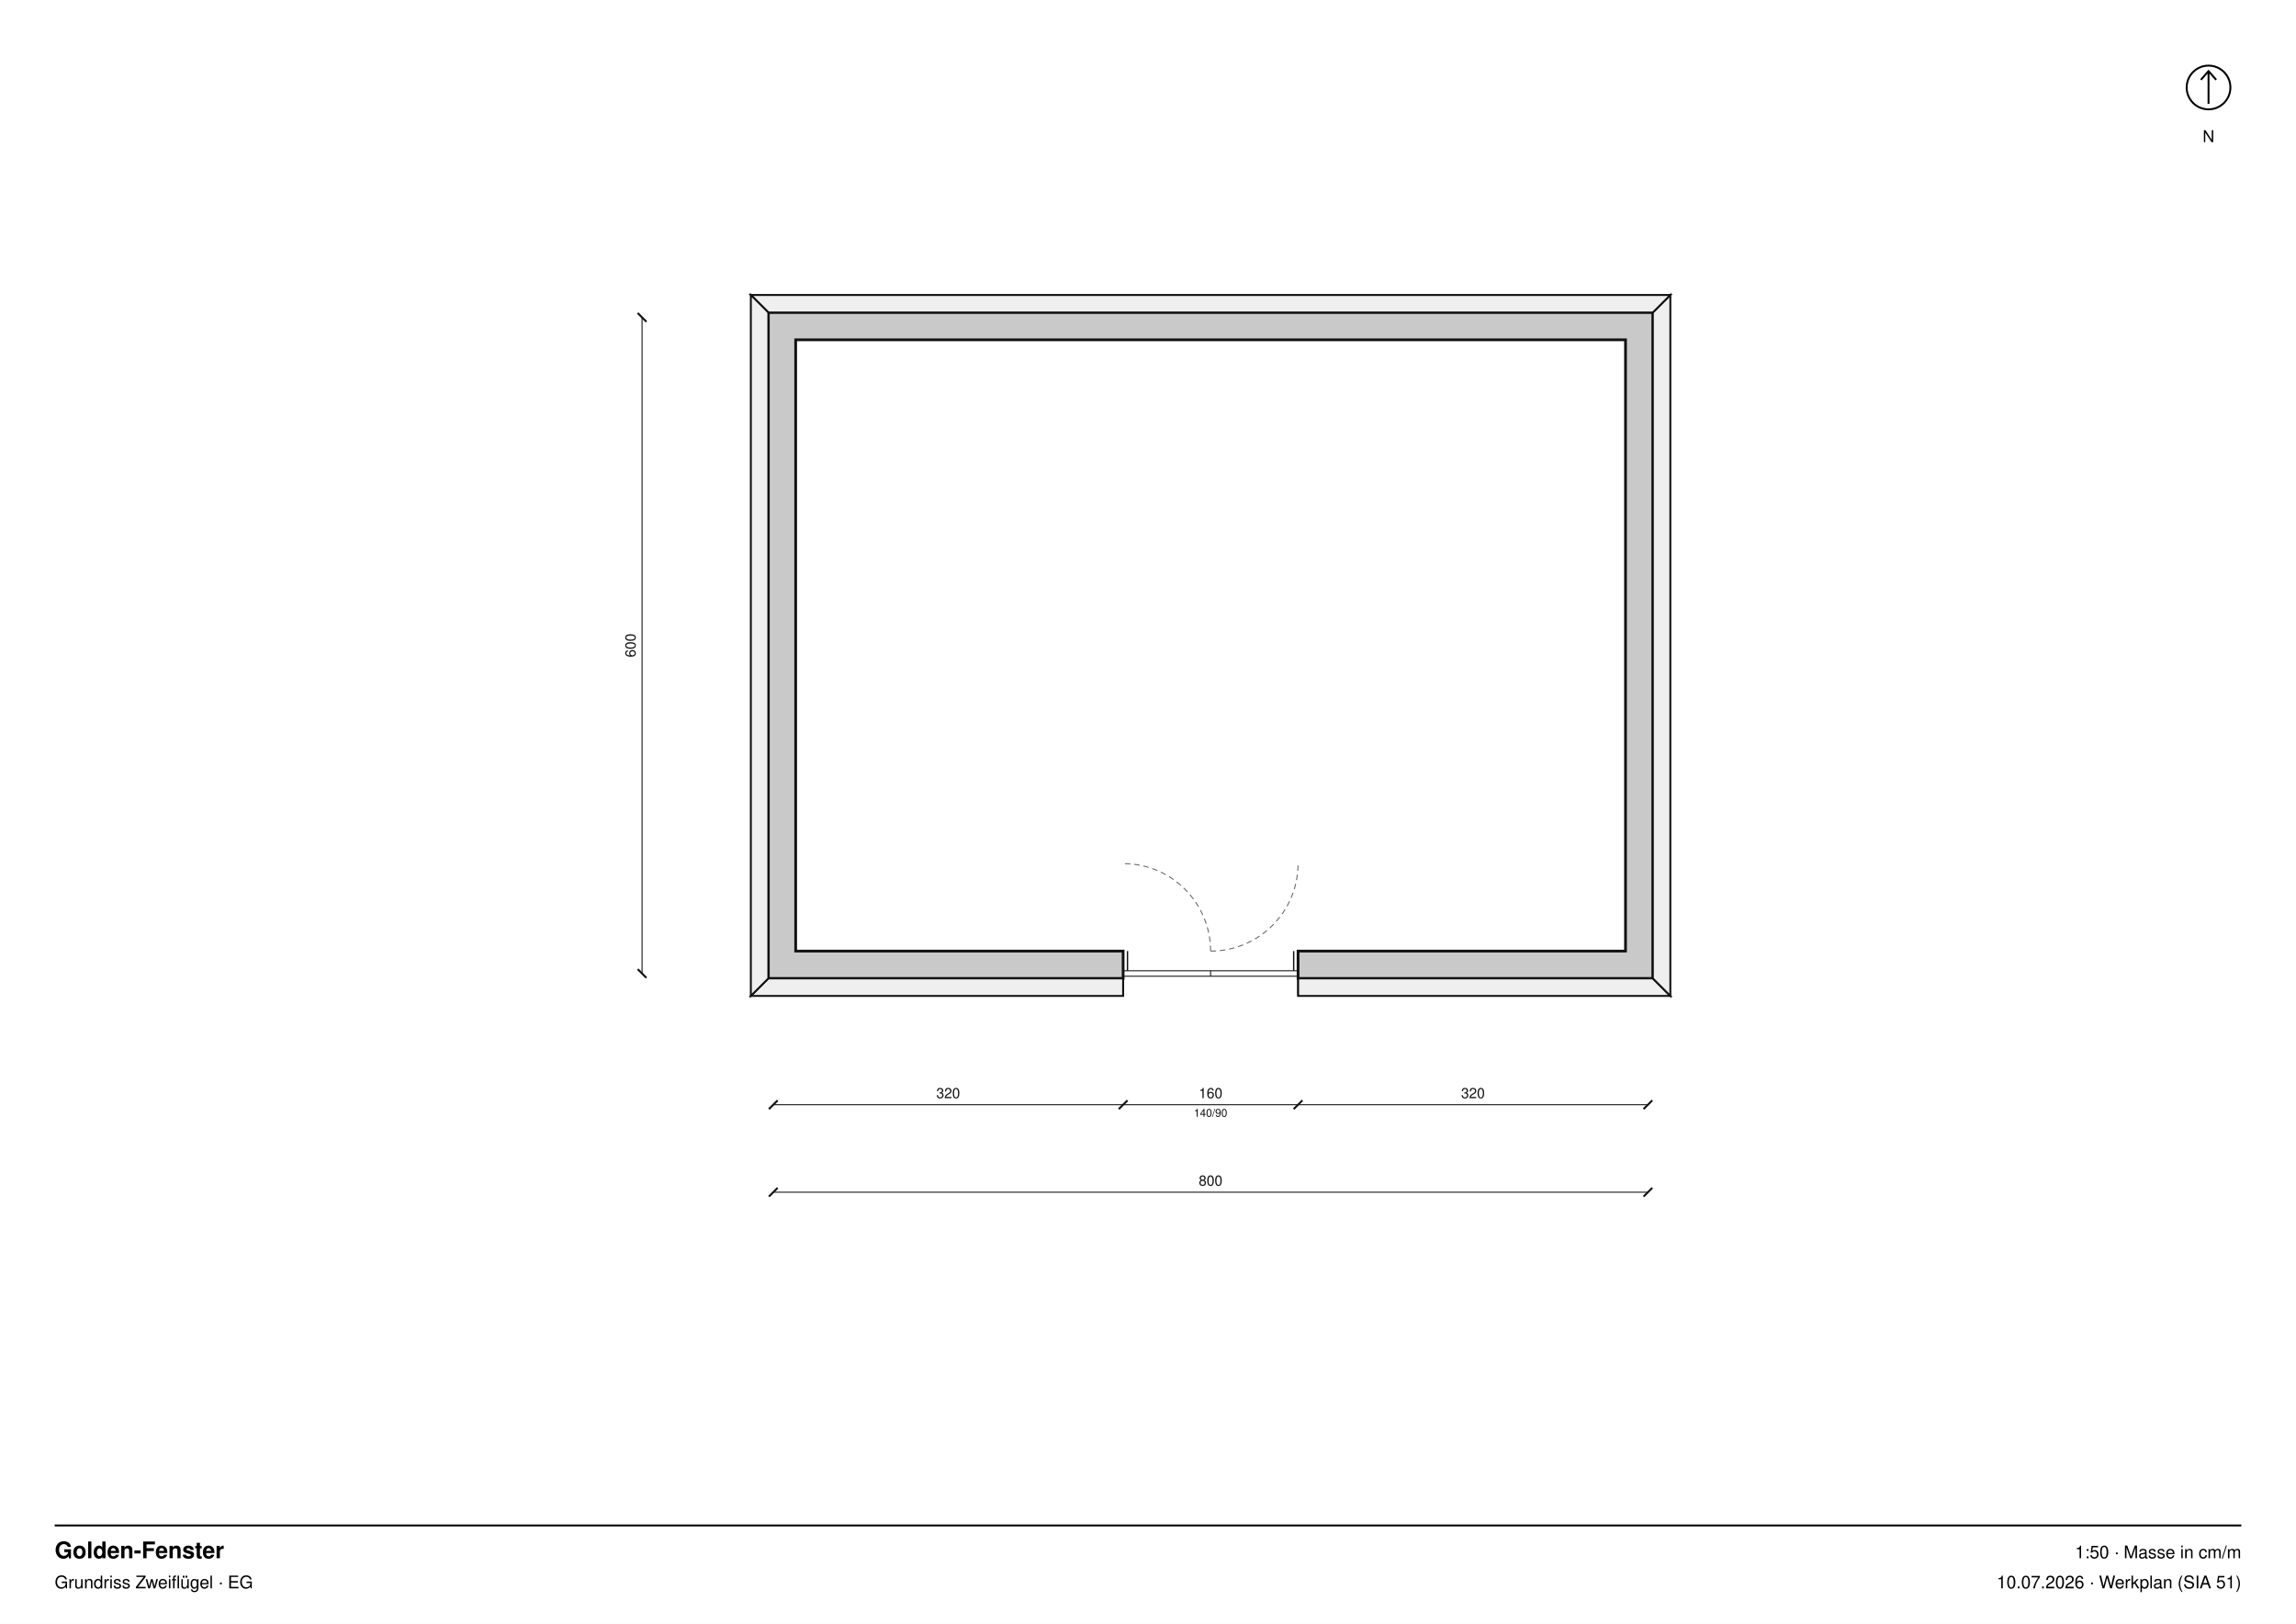
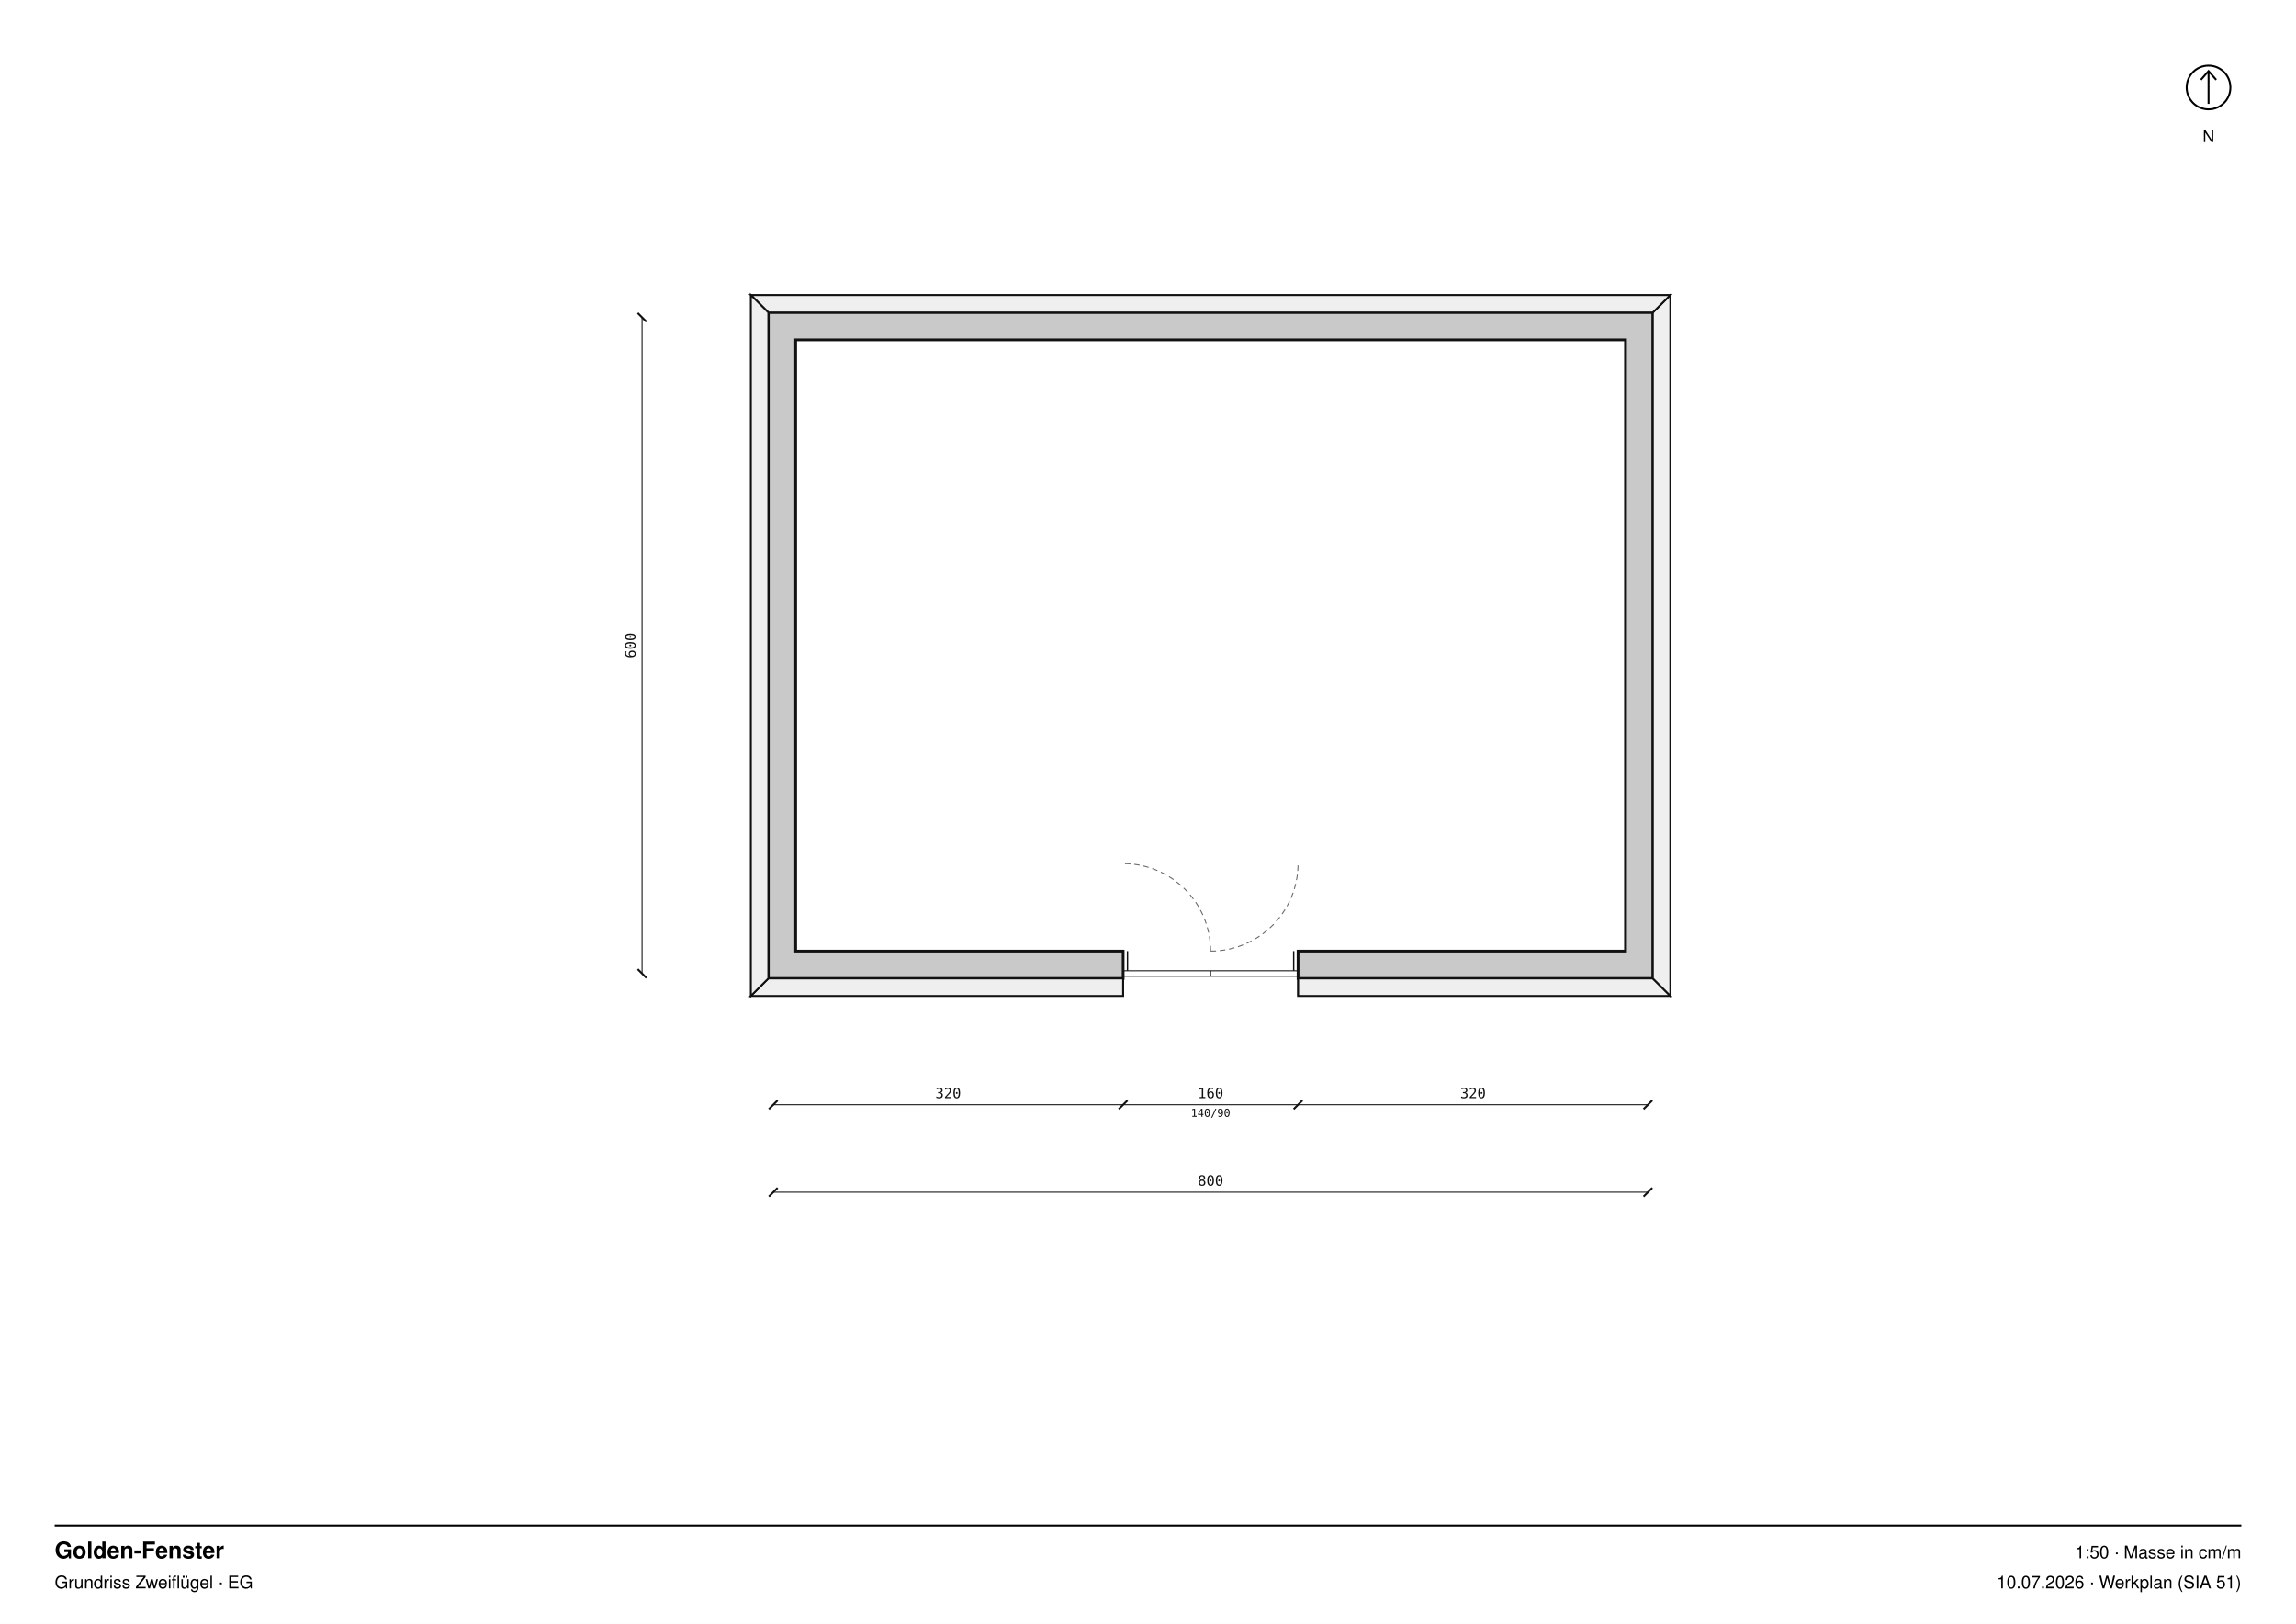
<svg xmlns="http://www.w3.org/2000/svg" width="420mm" height="297mm" viewBox="0 0 420 297" font-family="Helvetica, Arial, sans-serif">
  <rect width="420" height="297" fill="white" />
  <g transform="translate(141.45, 178.05) scale(0.02)">
    <path d="M 3200 -205 L 205 -205 L 205 -5795 L 7795 -5795 L 7795 -205 L 4800 -205 L 4800 45 L 8045 45 L 8045 -6045 L -45 -6045 L -45 45 L 3200 45 Z" fill-rule="evenodd" fill="#c9c9c9" stroke="#111" stroke-width="25" />
    <path d="M 8205 205 L 8045 45 L 4800 45 L 4800 205 Z M 3200 205 L 3200 45 L -45 45 L -205 205 Z" fill-rule="evenodd" fill="#efefef" stroke="#111" stroke-width="17.5" />
    <path d="M 8045 45 L 8045 -6045 L 8205 -6205 L 8205 205 Z" fill-rule="evenodd" fill="#efefef" stroke="#111" stroke-width="17.5" />
    <path d="M 8045 -6045 L -45 -6045 L -205 -6205 L 8205 -6205 Z" fill-rule="evenodd" fill="#efefef" stroke="#111" stroke-width="17.5" />
    <path d="M -45 -6045 L -45 45 L -205 205 L -205 -6205 Z" fill-rule="evenodd" fill="#efefef" stroke="#111" stroke-width="17.5" />
    <line x1="3200" y1="-205" x2="3200" y2="205" stroke="#111" stroke-width="12.5" />
    <line x1="4800" y1="-205" x2="4800" y2="205" stroke="#111" stroke-width="12.5" />
    <line x1="3200" y1="25" x2="4800" y2="25" stroke="#111" stroke-width="9" />
    <line x1="3200" y1="-25" x2="4800" y2="-25" stroke="#111" stroke-width="9" />
    <line x1="3240" y1="-205" x2="3240" y2="-25" stroke="#111" stroke-width="12.5" />
    <line x1="4760" y1="-205" x2="4760" y2="-25" stroke="#111" stroke-width="12.5" />
    <line x1="4000" y1="25" x2="4000" y2="-25" stroke="#111" stroke-width="9" />
    <path d="M 4000 -205 A 800 800 0 0 0 3200 -1005" fill="none" stroke="#666" stroke-width="9" stroke-dasharray="50 35" />
    <path d="M 4000 -205 A 800 800 0 0 0 4800 -1005" fill="none" stroke="#666" stroke-width="9" stroke-dasharray="50 35" />
    <g stroke="#111" fill="#111">
      <line x1="0" y1="1200" x2="8000" y2="1200" stroke-width="9" />
      <line x1="-40" y1="1240" x2="40" y2="1160" stroke-width="18" />
      <line x1="3160" y1="1240" x2="3240" y2="1160" stroke-width="18" />
      <line x1="4760" y1="1240" x2="4840" y2="1160" stroke-width="18" />
      <line x1="7960" y1="1240" x2="8040" y2="1160" stroke-width="18" />
-       <text x="1600" y="1140" text-anchor="middle" font-size="130" stroke="none">320</text>
-       <text x="4000" y="1140" text-anchor="middle" font-size="130" stroke="none">160</text>
-       <text x="4000" y="1310" text-anchor="middle" font-size="100" stroke="none">140/90</text>
-       <text x="6400" y="1140" text-anchor="middle" font-size="130" stroke="none">320</text>
+       <text x="1600" y="1140" text-anchor="middle" font-size="130" font-family="'IBM Plex Mono', ui-monospace, monospace" stroke="none">320</text>
+       <text x="4000" y="1140" text-anchor="middle" font-size="130" font-family="'IBM Plex Mono', ui-monospace, monospace" stroke="none">160</text>
+       <text x="4000" y="1310" text-anchor="middle" font-size="100" font-family="'IBM Plex Mono', ui-monospace, monospace" stroke="none">140/90</text>
+       <text x="6400" y="1140" text-anchor="middle" font-size="130" font-family="'IBM Plex Mono', ui-monospace, monospace" stroke="none">320</text>
    </g>
    <g stroke="#111" fill="#111">
      <line x1="0" y1="2000" x2="8000" y2="2000" stroke-width="9" />
      <line x1="-40" y1="2040" x2="40" y2="1960" stroke-width="18" />
      <line x1="7960" y1="2040" x2="8040" y2="1960" stroke-width="18" />
-       <text x="4000" y="1940" text-anchor="middle" font-size="130" stroke="none">800</text>
+       <text x="4000" y="1940" text-anchor="middle" font-size="130" font-family="'IBM Plex Mono', ui-monospace, monospace" stroke="none">800</text>
    </g>
    <g stroke="#111" fill="#111">
      <line x1="-1200" y1="0" x2="-1200" y2="-6000" stroke-width="9" />
      <line x1="-1240" y1="-40" x2="-1160" y2="40" stroke-width="18" />
      <line x1="-1240" y1="-6040" x2="-1160" y2="-5960" stroke-width="18" />
-       <text x="-1260" y="-3000" text-anchor="middle" font-size="130" stroke="none" transform="rotate(-90 -1260 -3000)">600</text>
+       <text x="-1260" y="-3000" text-anchor="middle" font-size="130" font-family="'IBM Plex Mono', ui-monospace, monospace" stroke="none" transform="rotate(-90 -1260 -3000)">600</text>
    </g>
  </g>
  <g stroke="black" fill="none" stroke-width="0.35">
    <circle cx="404" cy="16" r="4" />
    <path d="M 404 19 L 404 13 M 402.6 14.6 L 404 13 L 405.4 14.6" />
    <text x="404" y="26" text-anchor="middle" font-size="3" stroke="none" fill="black">N</text>
  </g>
  <g font-size="3.2">
    <line x1="10" y1="279" x2="410" y2="279" stroke="black" stroke-width="0.35" />
    <text x="10" y="285" font-weight="bold" font-size="4.2">Golden-Fenster</text>
    <text x="10" y="290.5">Grundriss Zweiflügel · EG</text>
    <text x="410" y="285" text-anchor="end">1:50 · Masse in cm/m</text>
    <text x="410" y="290.5" text-anchor="end">10.07.2026 · Werkplan (SIA 51)</text>
  </g>
</svg>
